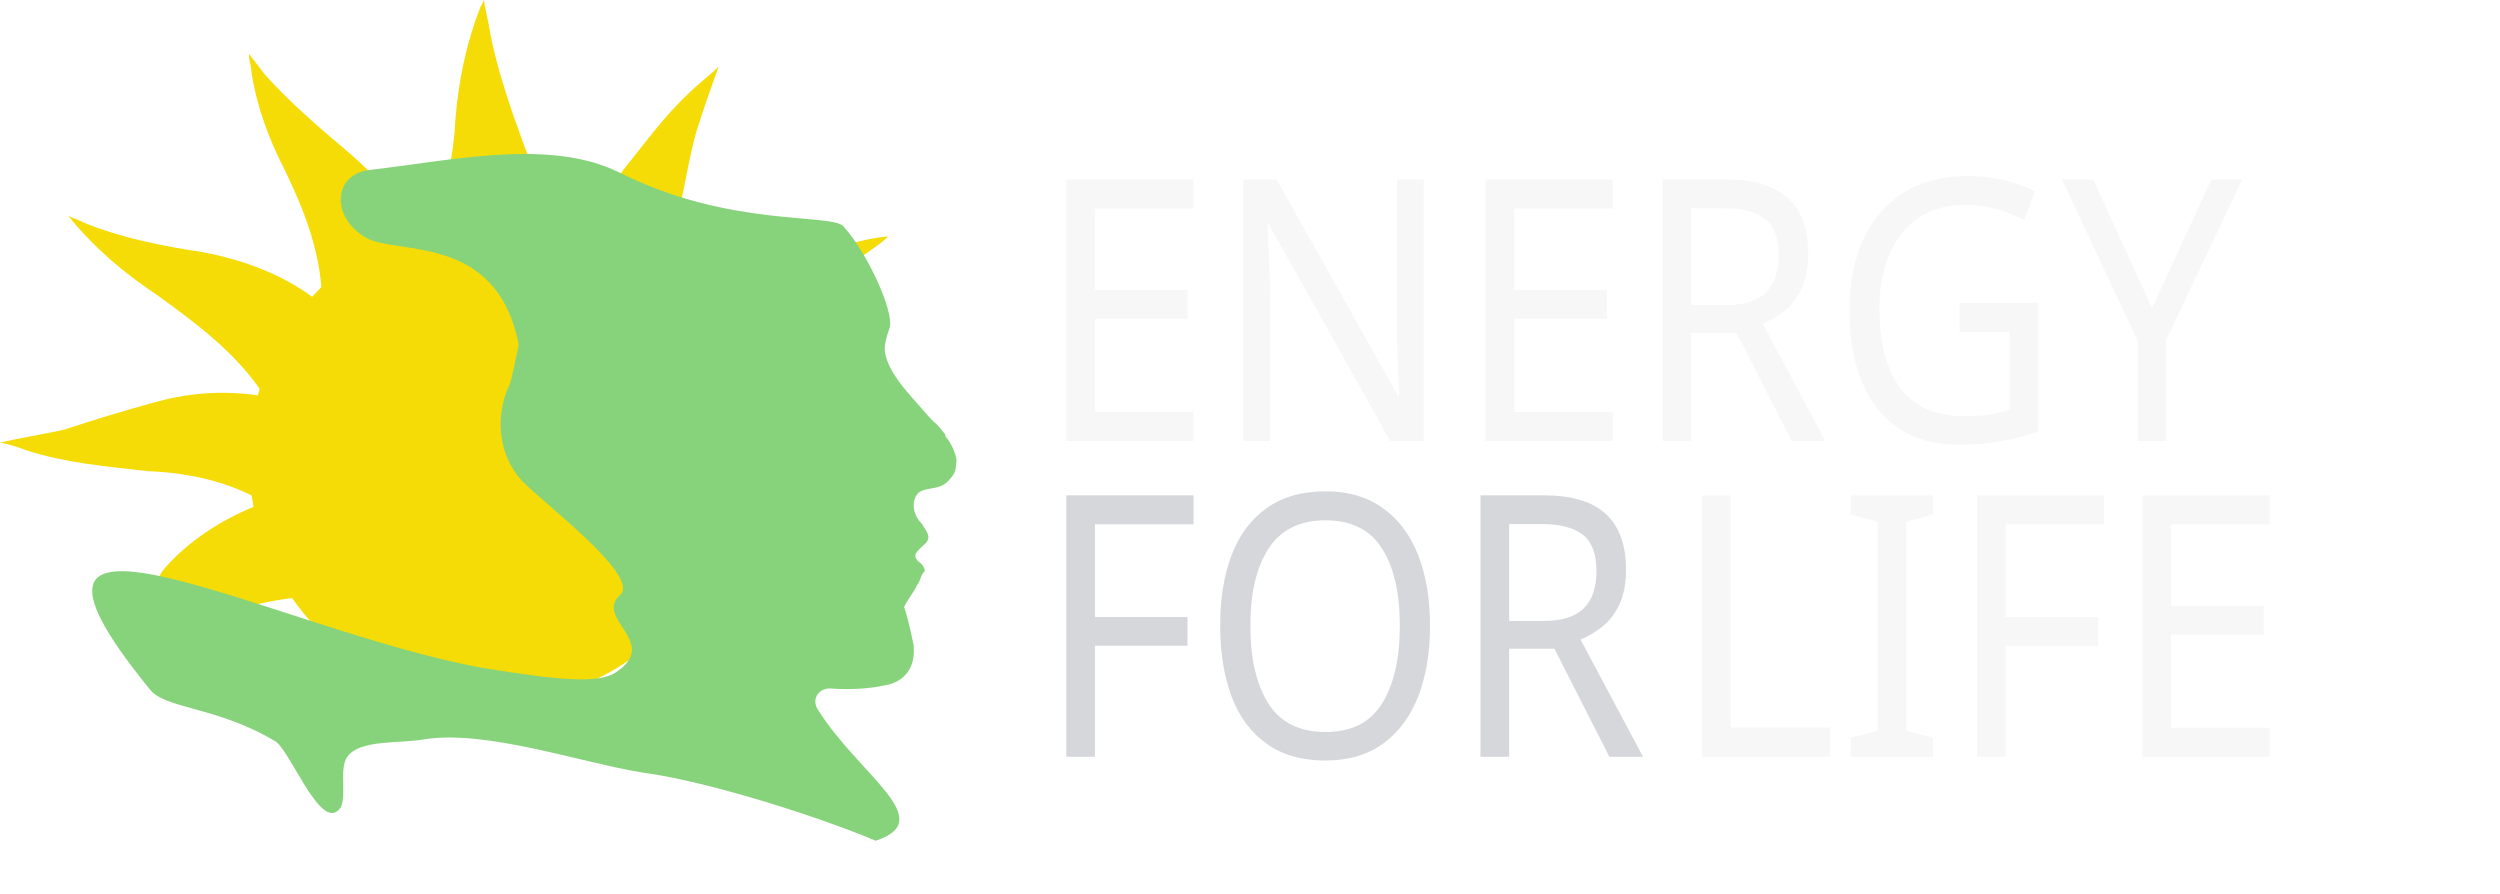
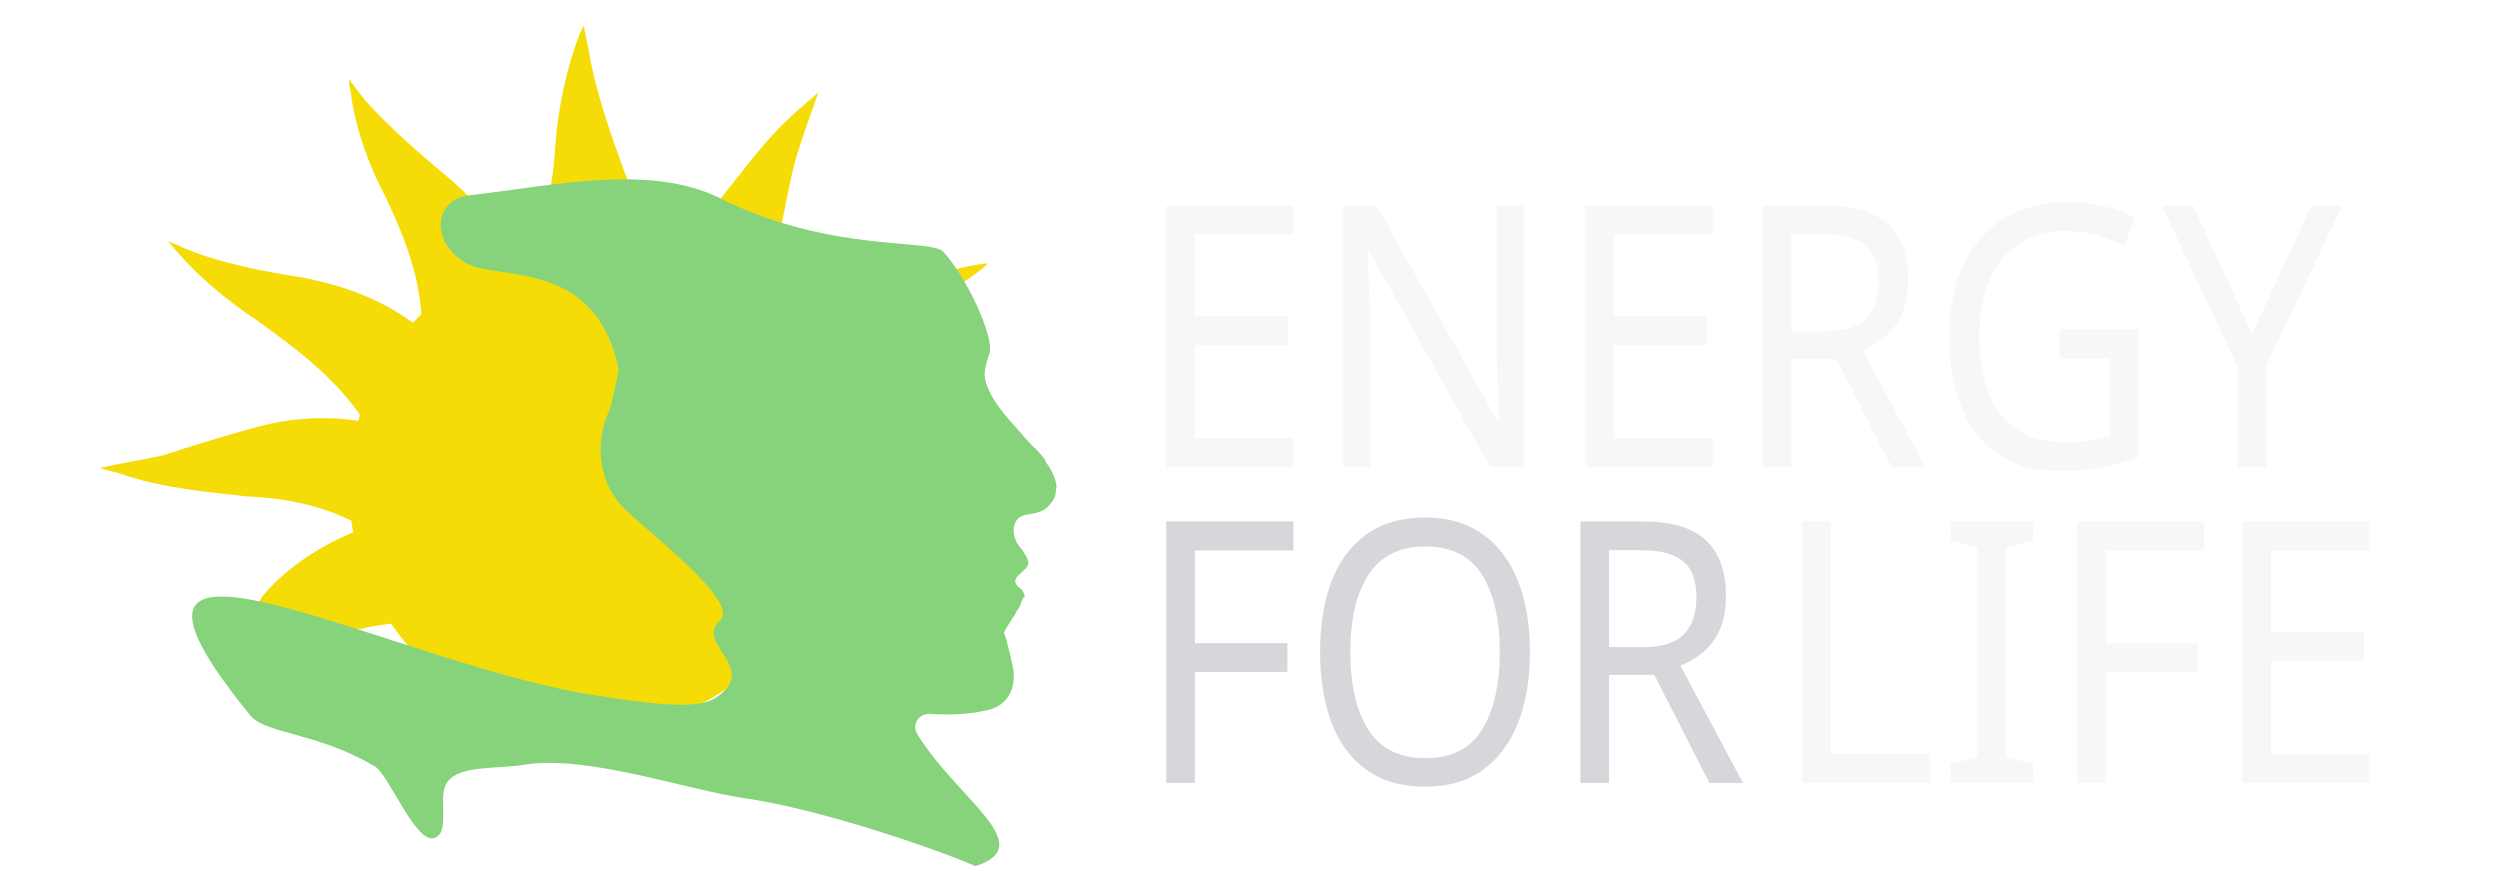
- <svg xmlns="http://www.w3.org/2000/svg" version="1.1" id="Layer_1" x="0px" y="0px" width="157.6px" height="56.3px" viewBox="-250.7 257.2 157.6 56.3" enable-background="new -250.7 257.2 157.6 56.3" xml:space="preserve">
-   <text transform="matrix(0.87 0 0 1 -185.4257 284.9992)" fill="#F7F7F8" font-family="'Lato-Bold'" font-size="23.085">ENERGY</text>
+ <svg xmlns="http://www.w3.org/2000/svg" version="1.1" id="Layer_1" x="0px" y="0px" width="157.6px" height="56.3px" viewBox="-400 252.7 157.6 56.3" enable-background="new -400 252.7 157.6 56.3" xml:space="preserve">
+   <text transform="matrix(0.87 0 0 1 -328.4258 282.149)" fill="#F7F7F8" font-family="'Lato-Bold'" font-size="23.085">ENERGY</text>
  <g>
    <g>
-       <text transform="matrix(0.87 0 0 1 -145.3485 304.9084)" fill="#F7F7F8" font-family="'Lato-Bold'" font-size="23.085">LIFE</text>
+       <text transform="matrix(0.87 0 0 1 -288.3486 302.0582)" fill="#F7F7F8" font-family="'Lato-Bold'" font-size="23.085">LIFE</text>
    </g>
  </g>
  <g>
-     <text transform="matrix(0.87 0 0 1 -185.4257 304.9084)" fill="#D5D7DB" font-family="'Lato-Thin'" font-size="23.085">FOR</text>
+     <text transform="matrix(0.87 0 0 1 -328.4258 302.0582)" fill="#D5D7DB" font-family="'Lato-Thin'" font-size="23.085">FOR</text>
  </g>
  <g>
-     <path fill="#F5DC07" d="M-217.3,272.9c-2.2-0.4-4.4-0.3-6.8-0.1c0.3-0.6,0.6-1.1,0.7-1.5c0.8-2.1,1.3-4.2,1.4-6.5   c0.2-2.5,0.7-4.9,1.6-7.2c0.1-0.1,0.1-0.2,0.2-0.4c0.1,0.6,0.2,1,0.3,1.5c0.3,1.9,0.9,3.8,1.5,5.6c0.4,1.1,0.7,2,1.1,3   c0.5,1.7,0.6,3.6,0.2,5.3C-217.2,272.7-217.2,272.8-217.3,272.9z" />
-     <path fill="#F5DC07" d="M-250.7,285.1c1.3-0.3,2.6-0.5,4-0.8c1.8-0.6,3.8-1.2,5.6-1.7c2.1-0.6,4.2-0.8,6.5-0.5   c0.4,0.1,0.5,0.2,0.4,0.5c-0.1,1.3-0.2,2.4-0.2,3.7c0,0.8,0.1,1.6,0.1,2.4c-0.1,0-0.2,0-0.2-0.1c-2.1-1.1-4.4-1.6-6.9-1.7   c-2.6-0.3-5.1-0.5-7.6-1.3C-249.8,285.3-250.2,285.2-250.7,285.1z" />
-     <path fill="#F5DC07" d="M-230.6,276.3c-1.5,1.7-2.5,3.7-3.6,5.6c-1.7-2.5-4.1-4.3-6.6-6.1c-2.1-1.4-4-3-5.6-5   c0.2,0.1,0.4,0.2,0.5,0.2c0.1,0.1,0.3,0.1,0.4,0.2c2.4,1,5,1.5,7.6,1.9c2.6,0.5,5,1.4,7,2.9C-230.9,276.1-230.8,276.2-230.6,276.3z   " />
-     <path fill="#F5DC07" d="M-210.7,276.6c2.7-0.1,5.1-0.8,7.5-1.8c1.7-0.8,3.7-1.6,5.6-2.1c1-0.3,1.9-0.5,2.9-0.6   c-0.6,0.6-1.4,1-1.9,1.5c-1.7,1.5-3.2,3.2-4.8,4.9c-1.5,1.7-3.5,3-5.7,3.9c-0.2,0.1-0.4,0.2-0.5-0.2c-0.7-1.7-1.7-3.5-2.9-5.2   C-210.6,276.8-210.6,276.7-210.7,276.6z" />
-     <path fill="#F5DC07" d="M-211,276.4c-1.7-1.4-3.8-2.4-5.8-3.3c0-0.1,0.1-0.1,0.1-0.1c2.2-1.4,4-3.1,5.3-5.1   c1.3-1.6,2.5-3.3,4.1-4.8c0.6-0.6,1.4-1.2,1.9-1.7c-0.5,1.4-1,2.8-1.4,4.1c-0.4,1.4-0.6,2.7-0.9,4.1c-0.5,2.4-1.4,4.7-3.1,6.7   C-210.9,276.2-210.9,276.3-211,276.4z" />
-     <path fill="#F5DC07" d="M-230.4,276c-0.1-3.3-1.4-6.2-2.8-9c-0.8-1.7-1.5-3.8-1.7-5.7c-0.1-0.3-0.1-0.5-0.1-0.7   c0.4,0.5,0.6,0.8,1,1.3c1.6,1.8,3.6,3.5,5.5,5.1c1.7,1.5,3.2,3.3,4.1,5.5c0.1,0.3,0.2,0.4-0.2,0.5c-1.9,0.7-3.8,1.7-5.3,2.9   C-230.3,275.9-230.3,276-230.4,276z" />
-     <path fill="#F5DC07" d="M-230.9,294.8c-2.7,0.1-5.1,0.8-7.5,1.8c-1.7,0.8-3.4-1.9-1.9-3.6c1.5-1.7,3.5-3,5.7-3.9   c0.2-0.1,0.4-0.2,0.5,0.2c0.7,1.7,1.7,3.5,2.9,5.2C-231.1,294.5-231,294.6-230.9,294.8z" />
-     <circle fill="#F5DC07" cx="-219.7" cy="286.2" r="15.3" />
+     <path fill="#F5DC07" d="M-360.3,270c-2.2-0.4-4.4-0.3-6.8-0.1c0.3-0.6,0.6-1.1,0.7-1.5c0.8-2.1,1.3-4.2,1.4-6.5   c0.2-2.5,0.7-4.9,1.6-7.2c0.1-0.1,0.1-0.2,0.2-0.4c0.1,0.6,0.2,1,0.3,1.5c0.3,1.9,0.9,3.8,1.5,5.6c0.4,1.1,0.7,2,1.1,3   c0.5,1.7,0.6,3.6,0.2,5.3C-360.2,269.9-360.2,269.9-360.3,270z" />
+     <path fill="#F5DC07" d="M-393.7,282.2c1.3-0.3,2.6-0.5,4-0.8c1.8-0.6,3.8-1.2,5.6-1.7c2.1-0.6,4.2-0.8,6.5-0.5   c0.4,0.1,0.5,0.2,0.4,0.5c-0.1,1.3-0.2,2.4-0.2,3.7c0,0.8,0.1,1.6,0.1,2.4c-0.1,0-0.2,0-0.2-0.1c-2.1-1.1-4.4-1.6-6.9-1.7   c-2.6-0.3-5.1-0.5-7.6-1.3C-392.8,282.4-393.2,282.4-393.7,282.2z" />
+     <path fill="#F5DC07" d="M-373.6,273.4c-1.5,1.7-2.5,3.7-3.6,5.6c-1.7-2.5-4.1-4.3-6.6-6.1c-2.1-1.4-4-3-5.6-5   c0.2,0.1,0.4,0.2,0.5,0.2c0.1,0.1,0.3,0.1,0.4,0.2c2.4,1,5,1.5,7.6,1.9c2.6,0.5,5,1.4,7,2.9C-373.9,273.2-373.8,273.4-373.6,273.4z   " />
+     <path fill="#F5DC07" d="M-353.7,273.8c2.7-0.1,5.1-0.8,7.5-1.8c1.7-0.8,3.7-1.6,5.6-2.1c1-0.3,1.9-0.5,2.9-0.6   c-0.6,0.6-1.4,1-1.9,1.5c-1.7,1.5-3.2,3.2-4.8,4.9c-1.5,1.7-3.5,3-5.7,3.9c-0.2,0.1-0.4,0.2-0.5-0.2c-0.7-1.7-1.7-3.5-2.9-5.2   C-353.6,273.9-353.6,273.9-353.7,273.8z" />
+     <path fill="#F5DC07" d="M-354,273.5c-1.7-1.4-3.8-2.4-5.8-3.3c0-0.1,0.1-0.1,0.1-0.1c2.2-1.4,4-3.1,5.3-5.1   c1.3-1.6,2.5-3.3,4.1-4.8c0.6-0.6,1.4-1.2,1.9-1.7c-0.5,1.4-1,2.8-1.4,4.1c-0.4,1.4-0.6,2.7-0.9,4.1c-0.5,2.4-1.4,4.7-3.1,6.7   C-353.9,273.4-353.9,273.4-354,273.5z" />
+     <path fill="#F5DC07" d="M-373.4,273.1c-0.1-3.3-1.4-6.2-2.8-9c-0.8-1.7-1.5-3.8-1.7-5.7c-0.1-0.3-0.1-0.5-0.1-0.7   c0.4,0.5,0.6,0.8,1,1.3c1.6,1.8,3.6,3.5,5.5,5.1c1.7,1.5,3.2,3.3,4.1,5.5c0.1,0.3,0.2,0.4-0.2,0.5c-1.9,0.7-3.8,1.7-5.3,2.9   C-373.3,273-373.3,273.1-373.4,273.1z" />
+     <path fill="#F5DC07" d="M-373.9,291.9c-2.7,0.1-5.1,0.8-7.5,1.8c-1.7,0.8-3.4-1.9-1.9-3.6s3.5-3,5.7-3.9c0.2-0.1,0.4-0.2,0.5,0.2   c0.7,1.7,1.7,3.5,2.9,5.2C-374.1,291.6-374,291.8-373.9,291.9z" />
+     <circle fill="#F5DC07" cx="-362.7" cy="283.4" r="15.3" />
  </g>
  <g>
    <g>
-       <path fill="#87D37C" d="M-192.9,294.1c-0.1,0.3-0.8,1.2-0.8,1.4c0.2,0.5,0.5,1.9,0.6,2.4v0.1c0.1,1.3-0.6,2.2-1.8,2.4    c-0.9,0.2-2.1,0.3-3.5,0.2c-0.7,0-1.2,0.7-0.7,1.4c2.6,4.1,7.6,6.9,3.6,8.2c-3.3-1.4-10.3-3.7-14.7-4.3c-3.8-0.6-9.8-2.7-13.7-2.1    c-1.7,0.3-4.1,0-4.9,1.1c-0.6,0.8,0.1,2.9-0.6,3.4c-1.2,1.1-3.1-4-4-4.4c-3.7-2.2-7-2-7.9-3.3c-11.8-14.5,8.2-3.6,21-1.3    c4.9,0.8,7.3,1,8.4,0.3c2.9-1.9-1.4-3.4,0.3-4.9c1.3-1.2-5-5.9-6.2-7.2c-1.5-1.6-1.7-4.1-0.8-6c0.1-0.1,0.6-2.5,0.6-2.6    c-1.4-7-7.6-5.6-9.6-6.7c-2.3-1.3-2.1-4.1,0.3-4.3c5.2-0.6,11.3-2,15.7,0.2c7,3.5,13.4,2.5,14.1,3.4c1.5,1.7,3.1,5.2,2.9,6.3    c-0.2,0.6-0.4,1.2-0.3,1.7c0.3,1.3,1.4,2.4,1.9,3c0.3,0.3,1,1.2,1.3,1.4c0.3,0.3,0.5,0.6,0.6,0.7c0,0,0,0,0,0.1    c0.5,0.6,0.7,1.3,0.7,1.6c-0.1,0.4,0.1,0.6-0.6,1.3c-0.6,0.5-1.2,0.3-1.7,0.6c-0.5,0.3-0.6,1.3,0.1,2c0.3,0.5,0.6,0.8,0.3,1.2    c-0.2,0.2-0.7,0.6-0.7,0.8s0.1,0.3,0.2,0.4c0.2,0.1,0.4,0.4,0.4,0.6C-192.7,293.5-192.6,293.7-192.9,294.1z" />
+       <path fill="#87D37C" d="M-335.9,291.2c-0.1,0.3-0.8,1.2-0.8,1.4c0.2,0.5,0.5,1.9,0.6,2.4v0.1c0.1,1.3-0.6,2.2-1.8,2.4    c-0.9,0.2-2.1,0.3-3.5,0.2c-0.7,0-1.2,0.7-0.7,1.4c2.6,4.1,7.6,6.9,3.6,8.2c-3.3-1.4-10.3-3.7-14.7-4.3c-3.8-0.6-9.8-2.7-13.7-2.1    c-1.7,0.3-4.1,0-4.9,1.1c-0.6,0.8,0.1,2.9-0.6,3.4c-1.2,1.1-3.1-4-4-4.4c-3.7-2.2-7-2-7.9-3.3c-11.8-14.5,8.2-3.6,21-1.3    c4.9,0.8,7.3,1,8.4,0.3c2.9-1.9-1.4-3.4,0.3-4.9c1.3-1.2-5-5.9-6.2-7.2c-1.5-1.6-1.7-4.1-0.8-6c0.1-0.1,0.6-2.5,0.6-2.6    c-1.4-7-7.6-5.6-9.6-6.7c-2.3-1.3-2.1-4.1,0.3-4.3c5.2-0.6,11.3-2,15.7,0.2c7,3.5,13.4,2.5,14.1,3.4c1.5,1.7,3.1,5.2,2.9,6.3    c-0.2,0.6-0.4,1.2-0.3,1.7c0.3,1.3,1.4,2.4,1.9,3c0.3,0.3,1,1.2,1.3,1.4c0.3,0.3,0.5,0.6,0.6,0.7c0,0,0,0,0,0.1    c0.5,0.6,0.7,1.3,0.7,1.6c-0.1,0.4,0.1,0.6-0.6,1.3c-0.6,0.5-1.2,0.3-1.7,0.6c-0.5,0.3-0.6,1.3,0.1,2c0.3,0.5,0.6,0.8,0.3,1.2    c-0.2,0.2-0.7,0.6-0.7,0.8s0.1,0.3,0.2,0.4c0.2,0.1,0.4,0.4,0.4,0.6C-335.7,290.6-335.6,290.9-335.9,291.2z" />
    </g>
  </g>
</svg>
